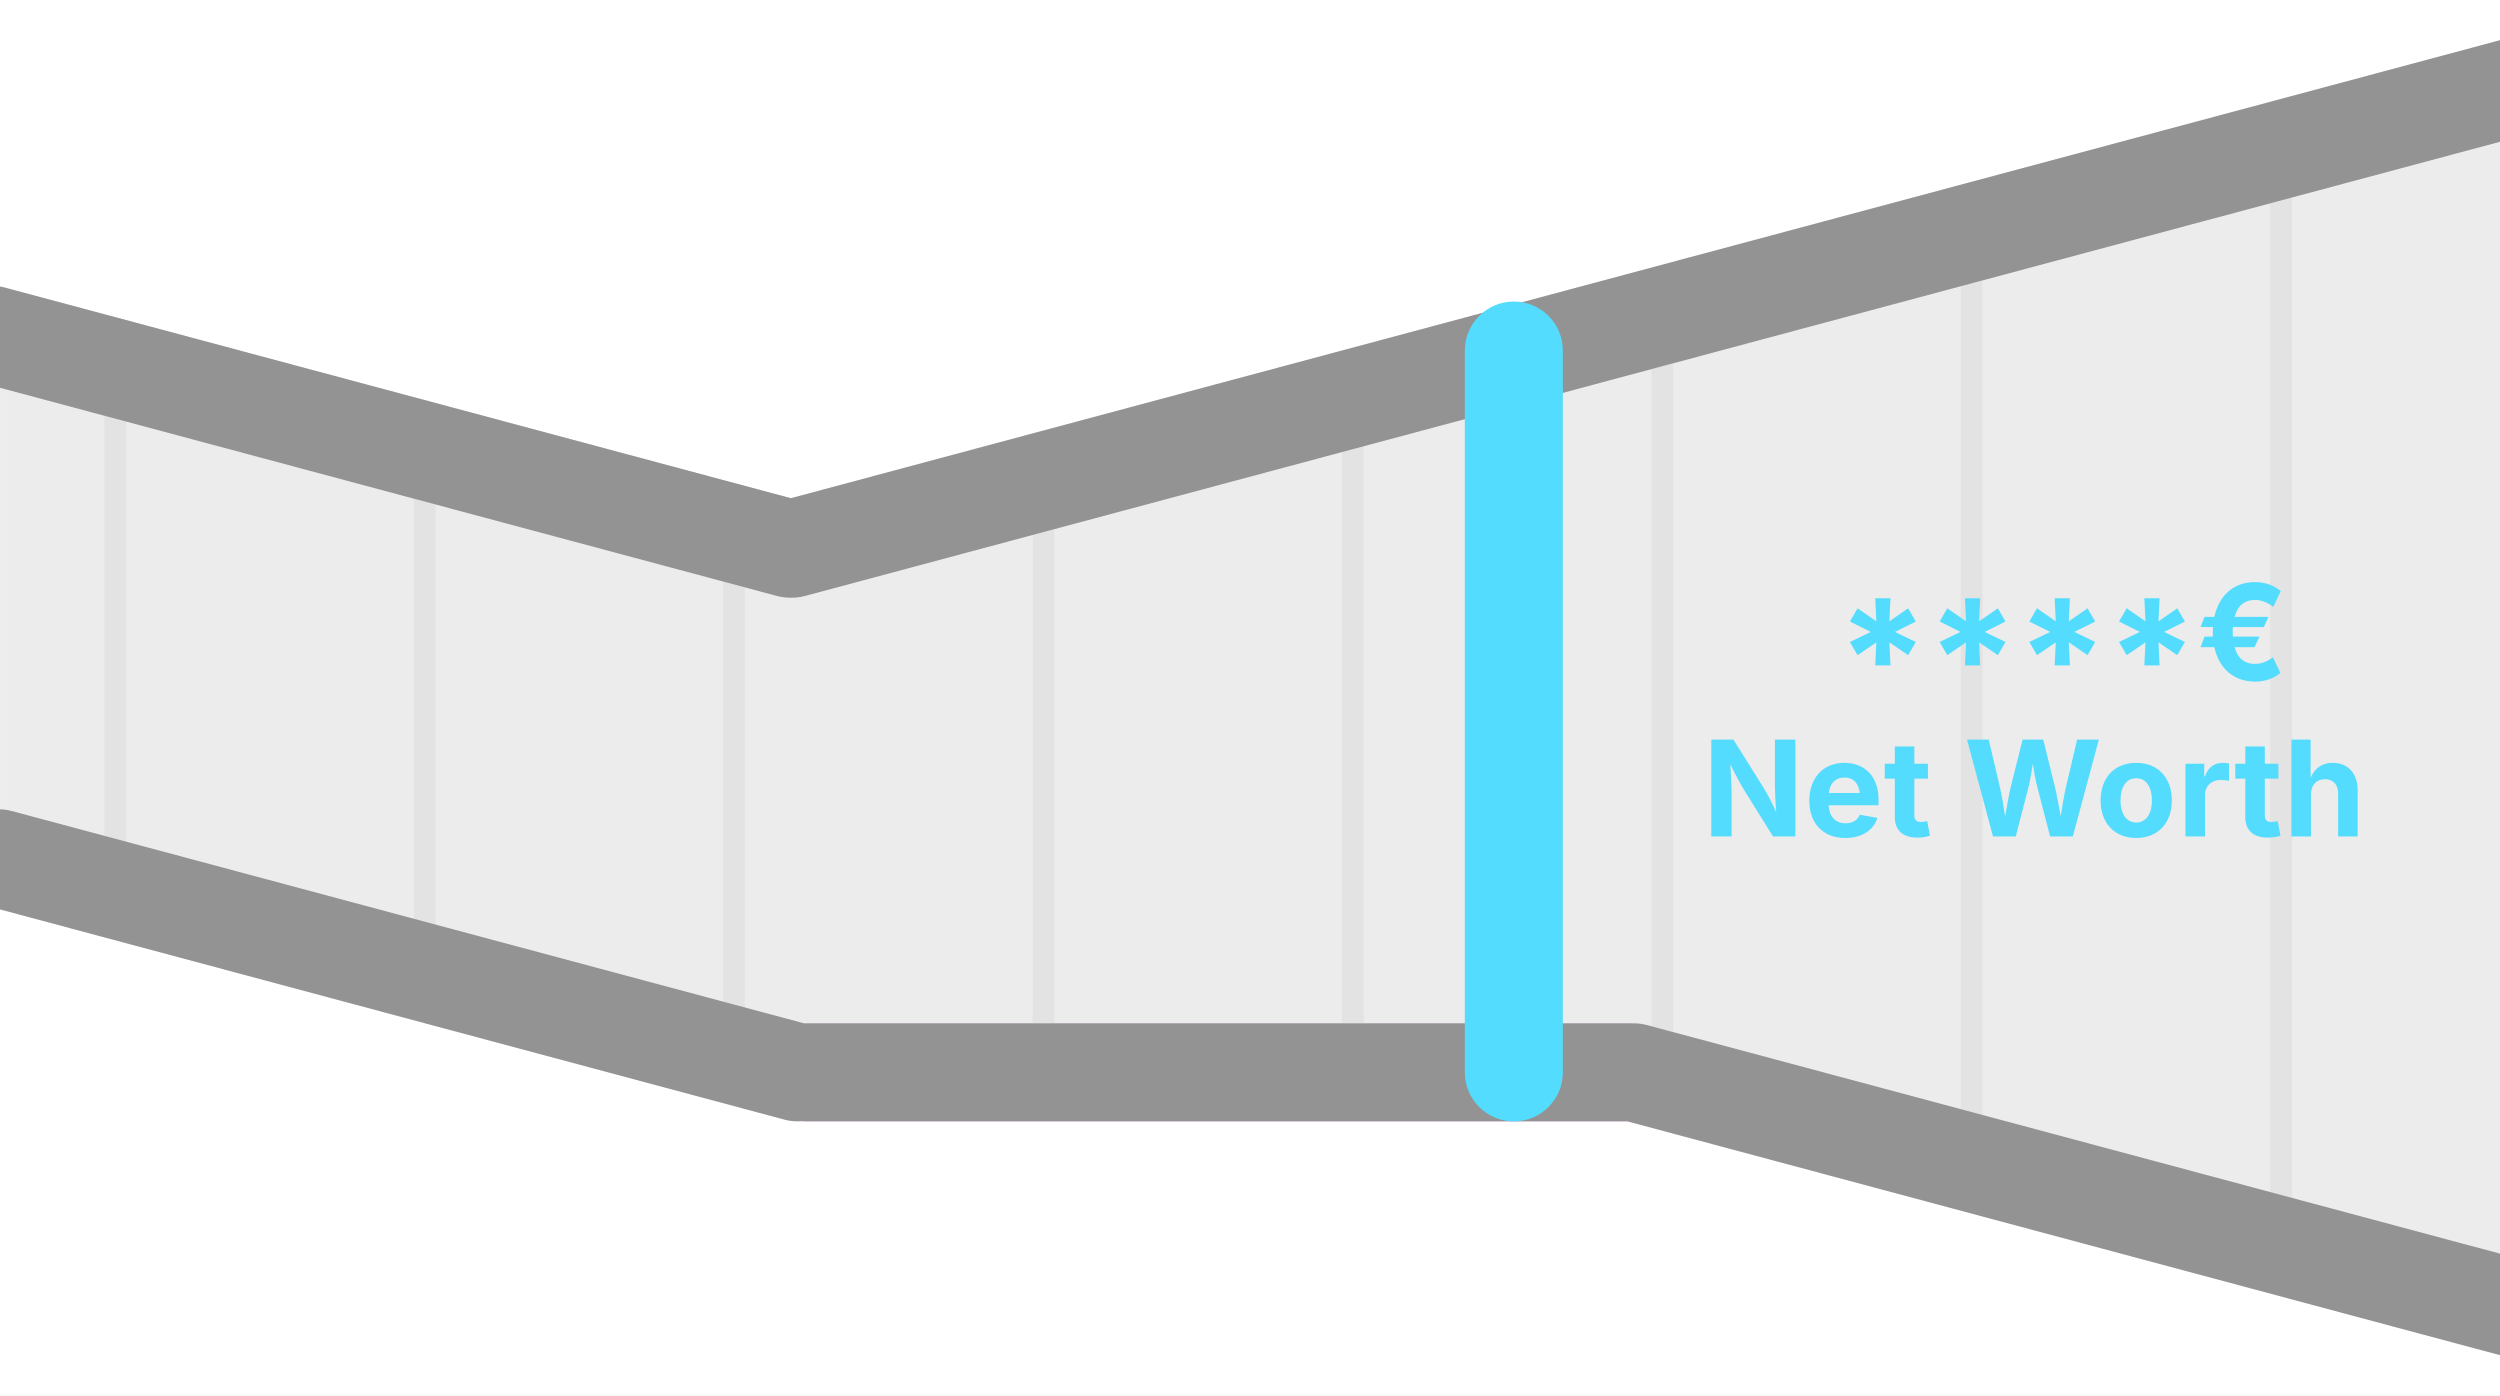
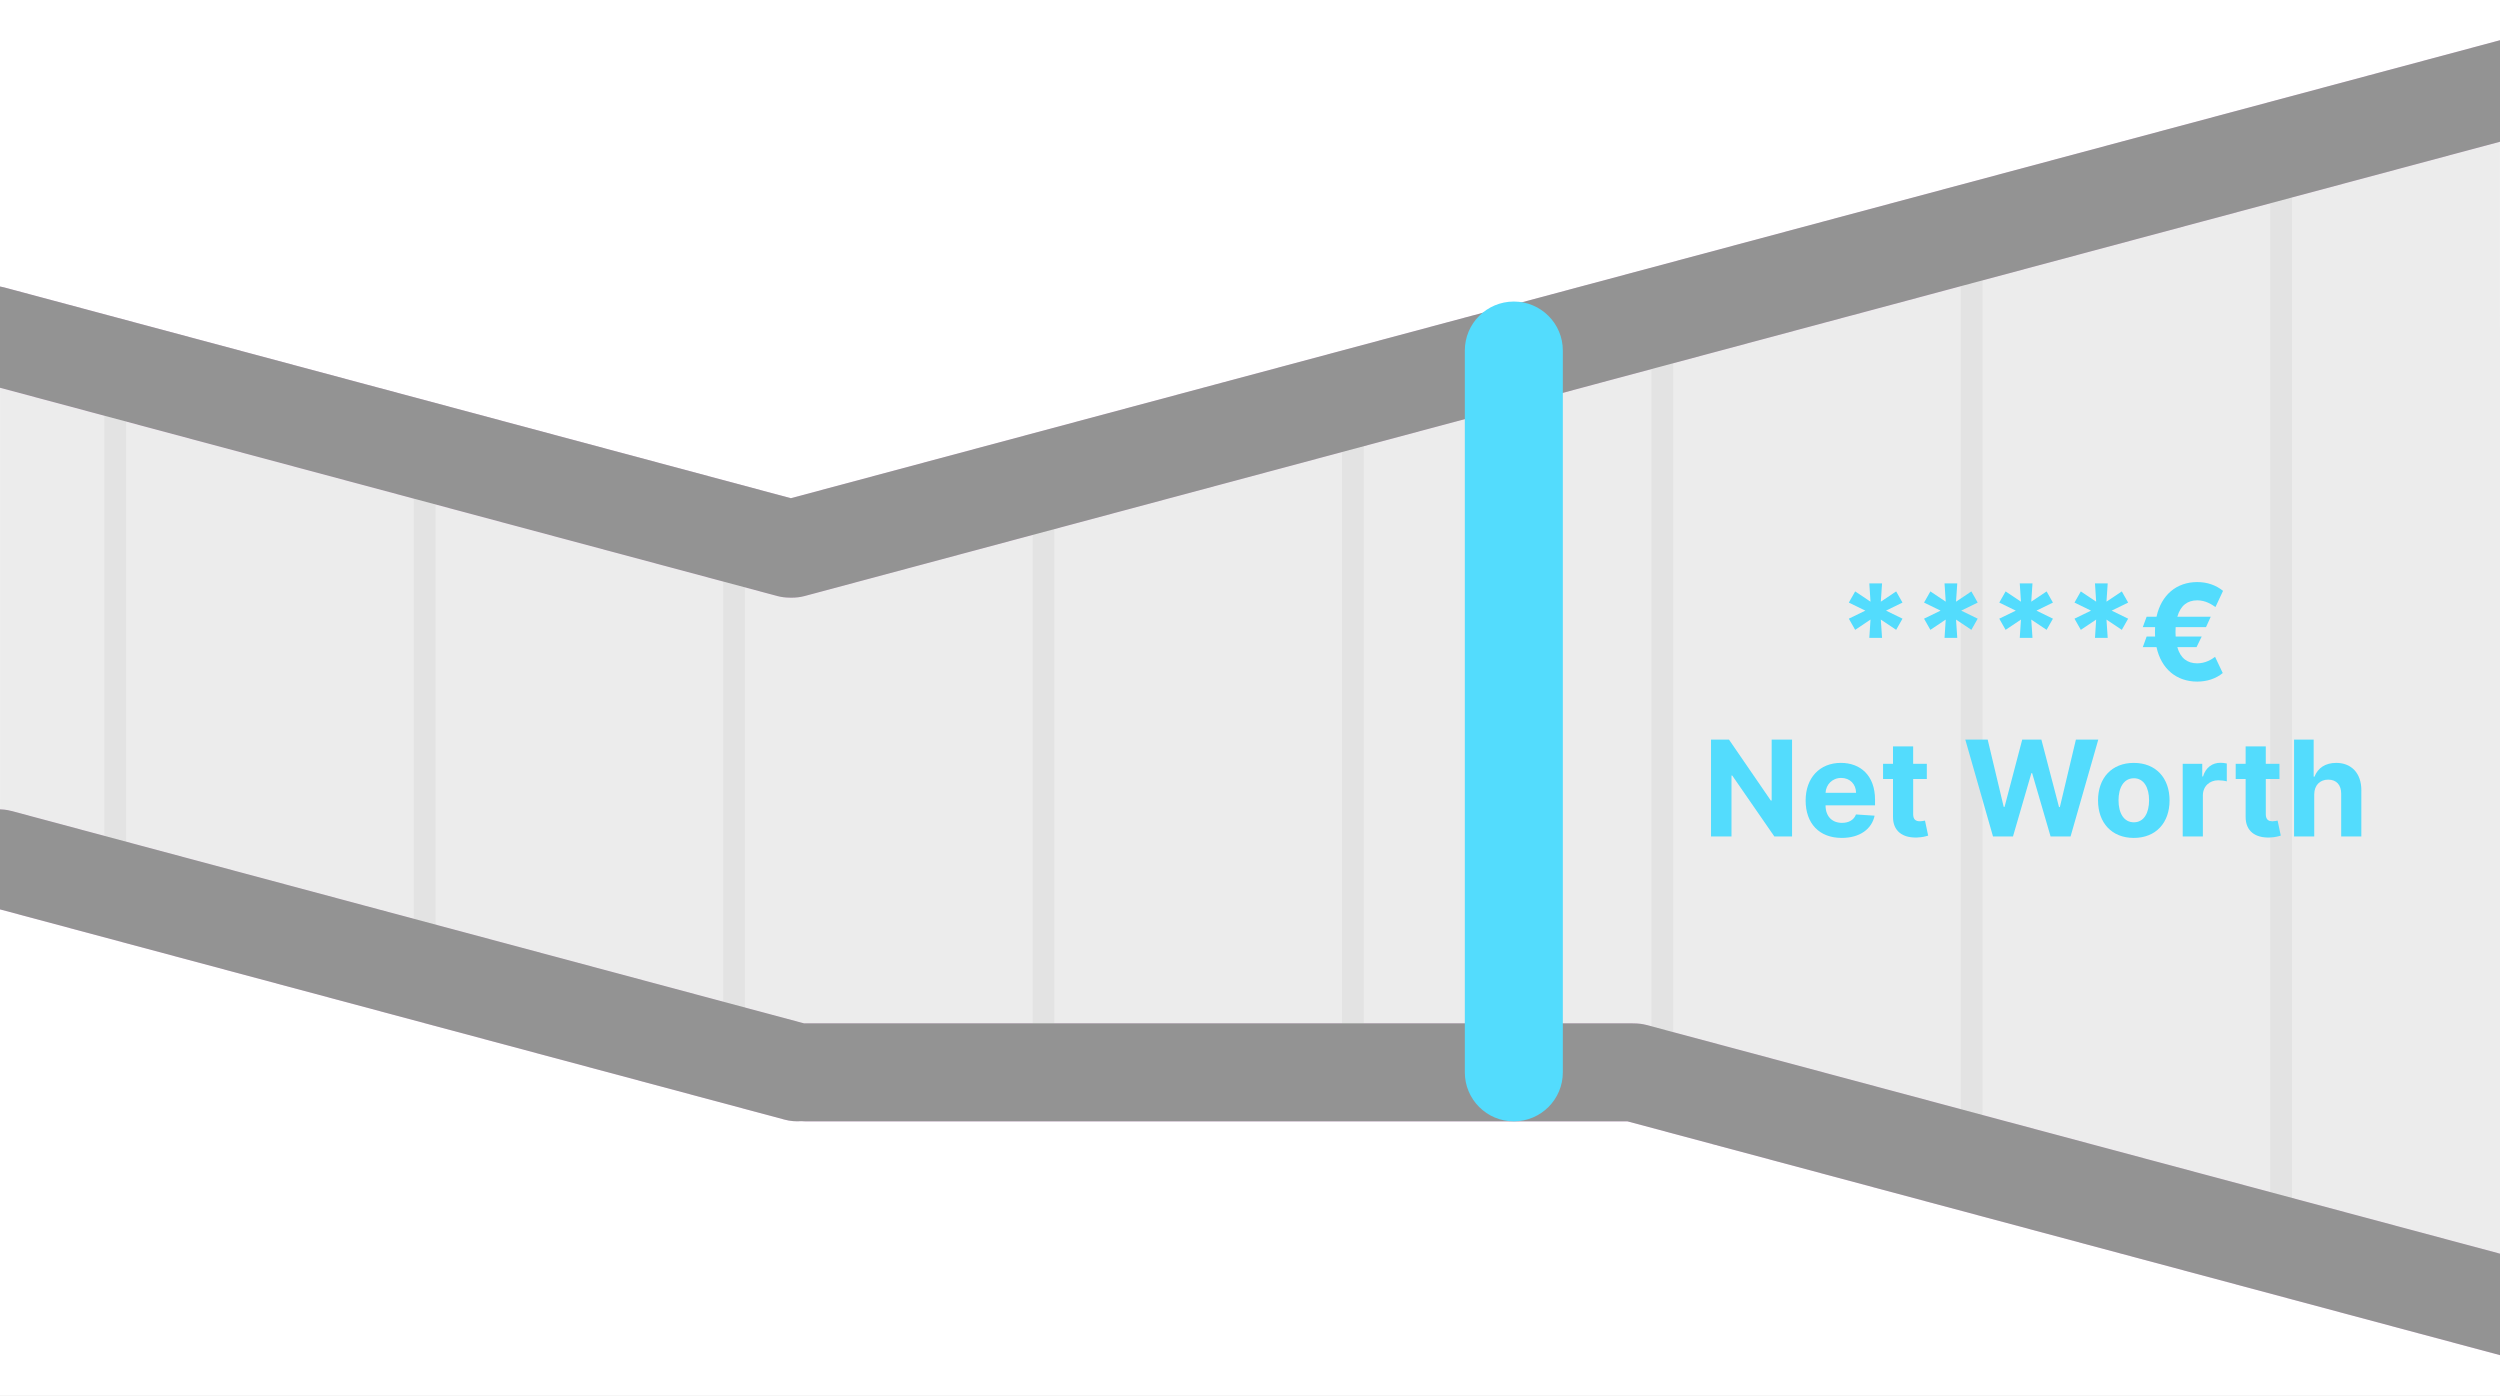
<svg xmlns="http://www.w3.org/2000/svg" width="210mm" height="117.213mm" viewBox="0 0 210 117.213" version="1.1" id="svg2064">
  <defs id="defs2061">
    <clipPath clipPathUnits="userSpaceOnUse" id="clipPath13683-99-7">
      <rect style="display:inline;fill:#c822c7;fill-opacity:0.242;stroke:#565d54;stroke-width:0;stroke-miterlimit:0;stroke-dasharray:none;stroke-opacity:0.242" id="rect13685-7-1" width="46.552" height="25.983" x="6.724" y="2.008" ry="0" transform="rotate(-15)" />
    </clipPath>
    <clipPath clipPathUnits="userSpaceOnUse" id="clipPath13679-9-5">
      <rect style="display:inline;fill:#c822c7;fill-opacity:0.242;stroke:#565d54;stroke-width:0;stroke-miterlimit:0;stroke-dasharray:none;stroke-opacity:0.242" id="rect13681-5-4" width="46.552" height="25.983" x="6.724" y="2.008" ry="0" transform="rotate(-15)" />
    </clipPath>
  </defs>
  <g id="layer1">
    <rect style="display:inline;fill:#ffffff;fill-opacity:1;stroke:#565d54;stroke-width:0;stroke-miterlimit:0;stroke-dasharray:none;stroke-opacity:0.242" id="rect9114-4-5-2" width="209.999" height="117.213" x="5e-07" y="5e-07" ry="0" />
    <path id="path13963-5" style="display:inline;fill:#c822c7;fill-opacity:0.242;stroke:#565d54;stroke-width:0;stroke-miterlimit:0;stroke-dasharray:none;stroke-opacity:0.242" d="m 209.999,105.308 -4.604,-1.233 -29.557,-7.921 c -0.013,-0.004 -0.032,-0.009 -0.046,-0.013 l -37.464,-10.038 c -0.173,-0.046 -0.345,-0.08 -0.518,-0.102 -0.172,-0.023 -0.345,-0.032 -0.515,-0.036 h -0.003 c -0.069,-0.003 -0.139,-0.004 -0.21,-0.004 H 67.649 c -0.036,0 -0.073,0.004 -0.11,0.004 L 0.979,68.128 C 0.773,68.072 0.565,68.034 0.359,68.011 0.239,67.998 0.12,67.998 1.3522876e-4,67.998 v 8.39 L 65.916,94.051 c 0.232,0.062 0.464,0.103 0.695,0.124 0.231,0.018 0.461,0.018 0.688,0.002 0.115,0.009 0.231,0.018 0.35,0.018 h 69.061 l 66.555,17.834 c 0.013,0.004 0.032,0.009 0.046,0.013 l 6.688,1.793 z" />
    <path id="path13961-8" style="display:inline;fill:#b0b0b0;fill-opacity:0.242;stroke:#565d54;stroke-width:0;stroke-miterlimit:0;stroke-dasharray:none;stroke-opacity:0.242" d="m 209.999,11.905 -54.545,14.616 c -0.023,0.006 -0.048,0.01 -0.072,0.016 l -20.712,5.551 c -0.005,0.001 -0.009,0.003 -0.013,0.004 l -0.671,0.18 -66.397,17.792 c -0.176,0.047 -0.353,0.08 -0.529,0.102 -0.176,0.023 -0.351,0.036 -0.525,0.036 -0.032,0.002 -0.067,0.002 -0.1,0.002 -0.036,-6.76e-4 -0.069,-8.11e-4 -0.102,-0.002 -0.174,-9.02e-4 -0.349,-0.014 -0.525,-0.036 -0.176,-0.023 -0.353,-0.055 -0.529,-0.102 L 9.0214443e-4,32.573 v 35.425 c 0.12,0.003 0.238,4.5e-4 0.359,0.014 0.206,0.023 0.414,0.061 0.62,0.116 L 67.54,85.963 c 0.036,-9.4e-4 0.073,-0.004 0.11,-0.004 h 69.434 c 0.07,0 0.14,0.004 0.21,0.009 h 0.003 c 0.171,0.002 0.343,0.013 0.515,0.036 0.172,0.023 0.345,0.056 0.518,0.102 l 37.464,10.038 c 0.013,0.004 0.032,0.009 0.046,0.013 l 29.557,7.921 4.604,1.233 z" />
    <path id="path13958-2" style="display:inline;fill:#c822c7;fill-opacity:0.242;stroke:#565d54;stroke-width:0;stroke-miterlimit:0;stroke-dasharray:none;stroke-opacity:0.242" d="m 209.999,3.382 -11.078,2.968 -45.598,12.218 c -0.009,0.002 -0.013,0.005 -0.023,0.007 L 131.854,24.321 c -0.005,0.001 -0.009,0.003 -0.013,0.004 L 66.435,41.851 0.342,24.141 c -0.114,-0.03 -0.227,-0.052 -0.34,-0.072 v 8.504 L 65.279,50.064 c 0.176,0.047 0.353,0.08 0.529,0.102 0.176,0.023 0.351,0.036 0.525,0.036 0.032,0.002 0.069,0.002 0.102,0.002 0.032,-6.77e-4 0.067,-8.58e-4 0.1,-0.002 0.174,-8.58e-4 0.349,-0.014 0.525,-0.036 0.176,-0.023 0.353,-0.055 0.529,-0.102 l 66.397,-17.792 0.671,-0.18 c 0.004,-0.001 0.009,-0.003 0.013,-0.004 l 20.712,-5.551 c 0.023,-0.006 0.048,-0.01 0.072,-0.016 L 210,11.905 Z" />
    <rect style="fill:#e3e3e3;fill-opacity:1;stroke:#565d54;stroke-width:0;stroke-miterlimit:0;stroke-dasharray:none;stroke-opacity:0.242" id="rect18804-2-4" width="1.827" height="57.038" x="112.729" y="33.608" ry="0.163" />
    <rect style="fill:#e3e3e3;fill-opacity:1;stroke:#565d54;stroke-width:0;stroke-miterlimit:0;stroke-dasharray:none;stroke-opacity:0.242" id="rect18804-6-0-8" width="1.827" height="48.78" x="86.738" y="41.866" ry="0.139" />
    <rect style="fill:#e3e3e3;fill-opacity:1;stroke:#565d54;stroke-width:0;stroke-miterlimit:0;stroke-dasharray:none;stroke-opacity:0.242" id="rect18804-6-9-1-5" width="1.827" height="48.78" x="60.747" y="41.866" ry="0.139" />
    <rect style="fill:#e3e3e3;fill-opacity:1;stroke:#565d54;stroke-width:0;stroke-miterlimit:0;stroke-dasharray:none;stroke-opacity:0.242" id="rect18804-6-4-9-8" width="1.827" height="42.903" x="34.757" y="37.155" ry="0.122" />
    <rect style="fill:#e3e3e3;fill-opacity:1;stroke:#565d54;stroke-width:0;stroke-miterlimit:0;stroke-dasharray:none;stroke-opacity:0.242" id="rect18804-6-9-2-5-2" width="1.827" height="42.654" x="8.766" y="28.877" ry="0.122" />
    <rect style="fill:#e3e3e3;fill-opacity:1;stroke:#565d54;stroke-width:0;stroke-miterlimit:0;stroke-dasharray:none;stroke-opacity:0.242" id="rect18804-6-0-5-6" width="1.827" height="90.126" x="190.701" y="12.192" ry="0.257" />
    <rect style="fill:#e3e3e3;fill-opacity:1;stroke:#565d54;stroke-width:0;stroke-miterlimit:0;stroke-dasharray:none;stroke-opacity:0.242" id="rect18804-6-9-1-8-2" width="1.827" height="76.87" x="164.71" y="18.709" ry="0.219" />
    <rect style="fill:#e3e3e3;fill-opacity:1;stroke:#565d54;stroke-width:0;stroke-miterlimit:0;stroke-dasharray:none;stroke-opacity:0.242" id="rect18804-6-4-9-7-2" width="1.827" height="61.338" x="138.72" y="27.937" ry="0.175" />
-     <text xml:space="preserve" style="font-style:normal;font-weight:normal;font-size:11.19px;line-height:1.25;font-family:sans-serif;fill:#53dcfd;fill-opacity:1;stroke:none;stroke-width:0.265" x="143.017" y="70.265" id="text238-2-3-6-5-7">
-       <tspan style="font-style:normal;font-variant:normal;font-weight:bold;font-stretch:normal;font-family:Inter;-inkscape-font-specification:'Inter Bold';fill:#53dcfd;fill-opacity:1;stroke-width:0.265" x="143.017" y="70.265" id="tspan708-9-1-9-6-6">Net Worth</tspan>
-     </text>
-     <text xml:space="preserve" style="font-style:normal;font-weight:normal;font-size:11.19px;line-height:1.25;font-family:sans-serif;fill:#53dcfd;fill-opacity:1;stroke:none;stroke-width:0.265" x="154.396" y="57.144" id="text238-2-7-7-2-9-7">
-       <tspan style="font-style:normal;font-variant:normal;font-weight:bold;font-stretch:normal;font-family:Inter;-inkscape-font-specification:'Inter Bold';fill:#53dcfd;fill-opacity:1;stroke-width:0.265" x="154.396" y="57.144" id="tspan708-9-4-6-9-0-5">****€</tspan>
-     </text>
+     <g aria-label="Net Worth" id="text238-2-3-6-5-7" style="font-size:11.19px;line-height:1.25;fill:#53dcfd;stroke-width:0.265">
+       <path d="m 150.532,62.127 h -1.713 v 5.118 h -0.071 l -3.513,-5.118 h -1.51 v 8.138 h 1.721 v -5.122 h 0.06 l 3.541,5.122 h 1.486 z" style="font-weight:bold;font-family:Inter;-inkscape-font-specification:'Inter Bold'" id="path1326" />
+       <path d="m 154.701,70.385 c 1.51,0 2.527,-0.735 2.766,-1.868 l -1.566,-0.103 c -0.171,0.465 -0.608,0.707 -1.172,0.707 -0.846,0 -1.383,-0.56 -1.383,-1.47 v -0.004 h 4.157 v -0.465 c 0,-2.074 -1.256,-3.1 -2.869,-3.1 -1.796,0 -2.961,1.276 -2.961,3.159 0,1.935 1.148,3.143 3.028,3.143 z m -1.355,-3.787 c 0.036,-0.695 0.564,-1.252 1.315,-1.252 0.735,0 1.244,0.525 1.248,1.252 z" style="font-weight:bold;font-family:Inter;-inkscape-font-specification:'Inter Bold'" id="path1328" />
+       <path d="m 161.853,64.162 h -1.148 v -1.462 h -1.693 v 1.462 h -0.835 v 1.272 h 0.835 v 3.179 c -0.008,1.196 0.807,1.788 2.035,1.737 0.437,-0.016 0.747,-0.103 0.918,-0.159 l -0.266,-1.26 c -0.083,0.016 -0.262,0.056 -0.421,0.056 -0.338,0 -0.572,-0.127 -0.572,-0.596 v -2.957 h 1.148 z" style="font-weight:bold;font-family:Inter;-inkscape-font-specification:'Inter Bold'" id="path1330" />
+       <path d="m 167.413,70.265 h 1.677 l 1.546,-5.321 h 0.064 l 1.55,5.321 h 1.677 l 2.329,-8.138 h -1.88 l -1.347,5.667 h -0.071 l -1.482,-5.667 h -1.609 l -1.486,5.655 h -0.068 l -1.347,-5.655 h -1.88 z" style="font-weight:bold;font-family:Inter;-inkscape-font-specification:'Inter Bold'" id="path1332" />
+       <path d="m 179.239,70.385 c 1.852,0 3.004,-1.268 3.004,-3.147 0,-1.892 -1.152,-3.155 -3.004,-3.155 -1.852,0 -3.004,1.264 -3.004,3.155 0,1.88 1.152,3.147 3.004,3.147 z m 0.008,-1.311 c -0.854,0 -1.291,-0.783 -1.291,-1.848 0,-1.065 0.437,-1.852 1.291,-1.852 0.838,0 1.276,0.787 1.276,1.852 0,1.065 -0.437,1.848 -1.276,1.848 z" style="font-weight:bold;font-family:Inter;-inkscape-font-specification:'Inter Bold'" id="path1334" />
+       <path d="m 183.348,70.265 h 1.693 v -3.453 c 0,-0.751 0.548,-1.268 1.295,-1.268 0.234,0 0.556,0.04 0.715,0.091 v -1.502 c -0.151,-0.036 -0.362,-0.06 -0.532,-0.06 -0.683,0 -1.244,0.397 -1.466,1.152 h -0.064 v -1.065 h -1.641 z" style="font-weight:bold;font-family:Inter;-inkscape-font-specification:'Inter Bold'" id="path1336" />
+       <path d="m 191.474,64.162 h -1.148 v -1.462 h -1.693 v 1.462 h -0.835 v 1.272 h 0.835 v 3.179 c -0.008,1.196 0.807,1.788 2.035,1.737 0.437,-0.016 0.747,-0.103 0.918,-0.159 l -0.266,-1.26 c -0.083,0.016 -0.262,0.056 -0.421,0.056 -0.338,0 -0.572,-0.127 -0.572,-0.596 v -2.957 h 1.148 z" style="font-weight:bold;font-family:Inter;-inkscape-font-specification:'Inter Bold'" id="path1338" />
+       <path d="m 194.395,66.737 c 0.004,-0.787 0.485,-1.248 1.176,-1.248 0.687,0 1.093,0.441 1.089,1.192 v 3.584 h 1.693 v -3.886 c 0.004,-1.431 -0.838,-2.297 -2.11,-2.297 -0.926,0 -1.546,0.437 -1.824,1.156 h -0.071 v -3.112 h -1.645 v 8.138 h 1.693 z" style="font-weight:bold;font-family:Inter;-inkscape-font-specification:'Inter Bold'" id="path1340" />
+     </g>
+     <g aria-label="****€" id="text238-2-7-7-2-9-7" style="font-size:11.19px;line-height:1.25;fill:#53dcfd;stroke-width:0.265">
+       <path d="m 157.023,53.583 h 1.069 l -0.103,-1.538 1.288,0.862 0.532,-0.938 -1.383,-0.676 1.383,-0.676 -0.532,-0.938 -1.288,0.862 0.103,-1.538 h -1.069 l 0.099,1.538 -1.288,-0.862 -0.532,0.938 1.387,0.676 -1.387,0.676 0.532,0.938 1.288,-0.862 z" style="font-weight:bold;font-family:Inter;-inkscape-font-specification:'Inter Bold'" id="path1343" />
+       <path d="m 163.341,53.583 h 1.069 l -0.103,-1.538 1.288,0.862 0.532,-0.938 -1.383,-0.676 1.383,-0.676 -0.532,-0.938 -1.288,0.862 0.103,-1.538 h -1.069 l 0.099,1.538 -1.288,-0.862 -0.532,0.938 1.387,0.676 -1.387,0.676 0.532,0.938 1.288,-0.862 z" style="font-weight:bold;font-family:Inter;-inkscape-font-specification:'Inter Bold'" id="path1345" />
+       <path d="m 169.66,53.583 h 1.069 l -0.103,-1.538 1.288,0.862 0.532,-0.938 -1.383,-0.676 1.383,-0.676 -0.532,-0.938 -1.288,0.862 0.103,-1.538 h -1.069 l 0.099,1.538 -1.288,-0.862 -0.532,0.938 1.387,0.676 -1.387,0.676 0.532,0.938 1.288,-0.862 z" style="font-weight:bold;font-family:Inter;-inkscape-font-specification:'Inter Bold'" id="path1347" />
+       <path d="m 175.978,53.583 h 1.069 l -0.103,-1.538 1.288,0.862 0.532,-0.938 -1.383,-0.676 1.383,-0.676 -0.532,-0.938 -1.288,0.862 0.103,-1.538 h -1.069 l 0.099,1.538 -1.288,-0.862 -0.532,0.938 1.387,0.676 -1.387,0.676 0.532,0.938 1.288,-0.862 z" style="font-weight:bold;font-family:Inter;-inkscape-font-specification:'Inter Bold'" id="path1349" />
+       <path d="m 185.702,51.807 h -2.806 c 0.266,-0.95 0.862,-1.379 1.669,-1.379 0.703,0 1.216,0.342 1.534,0.564 l 0.636,-1.359 c -0.588,-0.477 -1.319,-0.739 -2.17,-0.739 -1.717,0 -3.016,1.061 -3.417,2.913 h -0.831 l -0.322,0.87 h 1.033 c -0.008,0.131 -0.012,0.266 -0.012,0.405 0,0.131 0.004,0.262 0.012,0.389 h -0.711 l -0.322,0.89 h 1.152 c 0.401,1.848 1.701,2.893 3.417,2.893 0.819,0 1.57,-0.242 2.146,-0.719 l -0.644,-1.359 c -0.29,0.215 -0.803,0.544 -1.502,0.544 -0.807,0 -1.403,-0.413 -1.669,-1.359 h 1.613 l 0.433,-0.89 h -2.186 c -0.008,-0.123 -0.012,-0.254 -0.012,-0.389 0,-0.143 0.004,-0.278 0.012,-0.405 h 2.551 z" style="font-weight:bold;font-family:Inter;-inkscape-font-specification:'Inter Bold'" id="path1351" />
+     </g>
    <path id="rect12860-7-2" clip-path="url(#clipPath13683-99-7)" style="fill:#939393;fill-opacity:1;stroke:#565d54;stroke-width:0;stroke-miterlimit:0;stroke-dasharray:none;stroke-opacity:0.242" d="m 10.908,14.948 c -0.372,0.115 -0.641,0.461 -0.641,0.871 0,0.506 0.407,0.913 0.913,0.913 l 15.392,5e-5 c 0.107,0 0.208,-0.019 0.303,-0.052 0.025,-0.005 0.051,-0.01 0.076,-0.017 l 14.787,-3.962 15.274,2.5e-5 c 0.004,0 0.007,-1.39e-4 0.011,-1.79e-4 l 8.598,-1.05e-4 c 0.506,0 0.913,-0.407 0.913,-0.912 0,-0.506 -0.407,-0.913 -0.913,-0.913 l -8.609,2.85e-4 -6.783,-3.35e-4 c -0.004,0 -0.007,1.38e-4 -0.011,1.79e-4 l -8.598,1.05e-4 c -0.079,0 -0.156,0.011 -0.229,0.03 -1.67e-4,4.2e-5 -3.32e-4,9e-5 -4.99e-4,1.33e-4 -0.015,0.003 -0.03,0.006 -0.045,0.011 L 26.479,14.9 c -0.008,0.002 -0.015,0.005 -0.023,0.007 l -15.275,-2.57e-4 c -0.095,0 -0.186,0.014 -0.272,0.041 z" transform="matrix(4.357387,1.167558,-1.167558,4.357387,-30.33316,-9.882291)" />
    <path id="rect12860-8-2-6" clip-path="url(#clipPath13679-9-5)" style="fill:#939393;fill-opacity:1;stroke:#565d54;stroke-width:0;stroke-miterlimit:0;stroke-dasharray:none;stroke-opacity:0.242" d="m 54.543,-12.242 c -0.088,0.02 -0.174,0.053 -0.256,0.1 l -4.267,2.464 -9.063,5.232 c -0.002,8.987e-4 -0.003,0.002 -0.005,0.003 l -4.263,2.461 c -9.42e-4,5.441e-4 -0.002,0.001 -0.003,0.002 L 23.688,5.525 8.52,5.525 c -0.506,0 -0.913,0.407 -0.913,0.913 0,0.506 0.407,0.912 0.913,0.912 l 15.392,5.08e-5 c 0.081,0 0.159,-0.011 0.234,-0.031 0.007,-0.002 0.015,-0.004 0.022,-0.005 0.007,-0.002 0.014,-0.004 0.021,-0.006 0.074,-0.02 0.148,-0.049 0.218,-0.09 l 13.196,-7.619 0.133,-0.077 c 9.52e-4,-5.499e-4 0.002,-0.001 0.003,-0.002 L 41.855,-2.857 c 0.005,-0.003 0.01,-0.005 0.015,-0.008 L 55.199,-10.56 c 0.438,-0.253 0.587,-0.809 0.334,-1.247 -0.205,-0.356 -0.611,-0.521 -0.991,-0.434 z" transform="matrix(4.357387,1.167558,-1.167558,4.357387,-30.33316,-9.882291)" />
    <rect style="fill:#53dcfd;fill-opacity:1;stroke:#ffffff;stroke-width:0;stroke-miterlimit:0" id="rect238-5-8-9" width="68.863" height="8.233" x="-94.193" y="123.045" ry="4.116" transform="rotate(-90)" />
  </g>
</svg>
